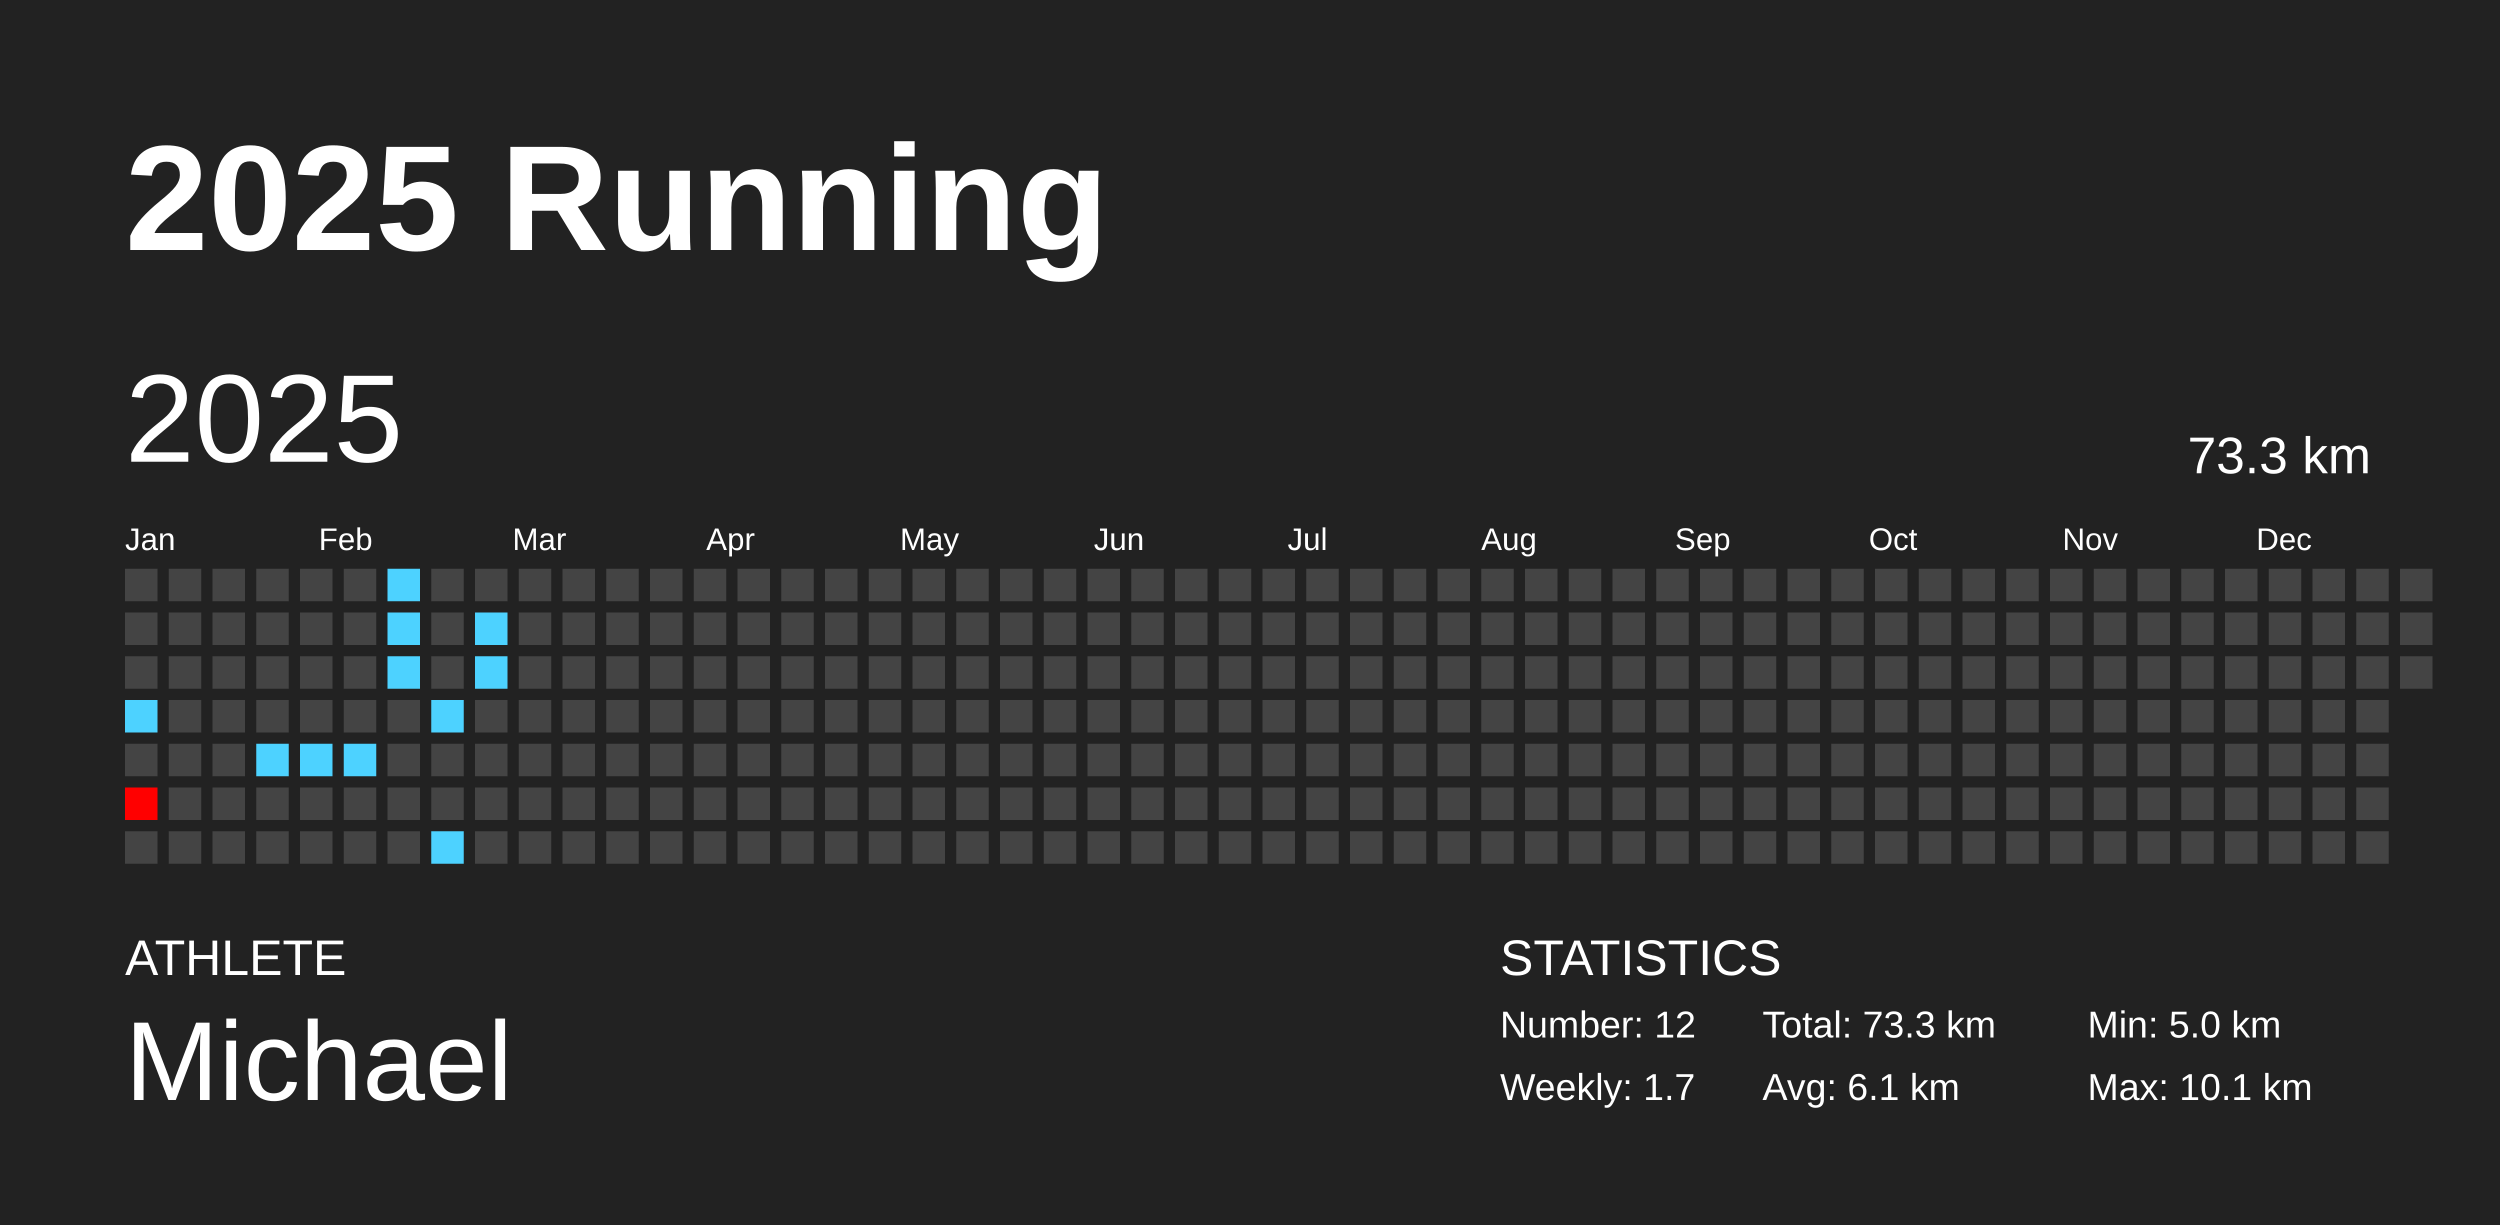
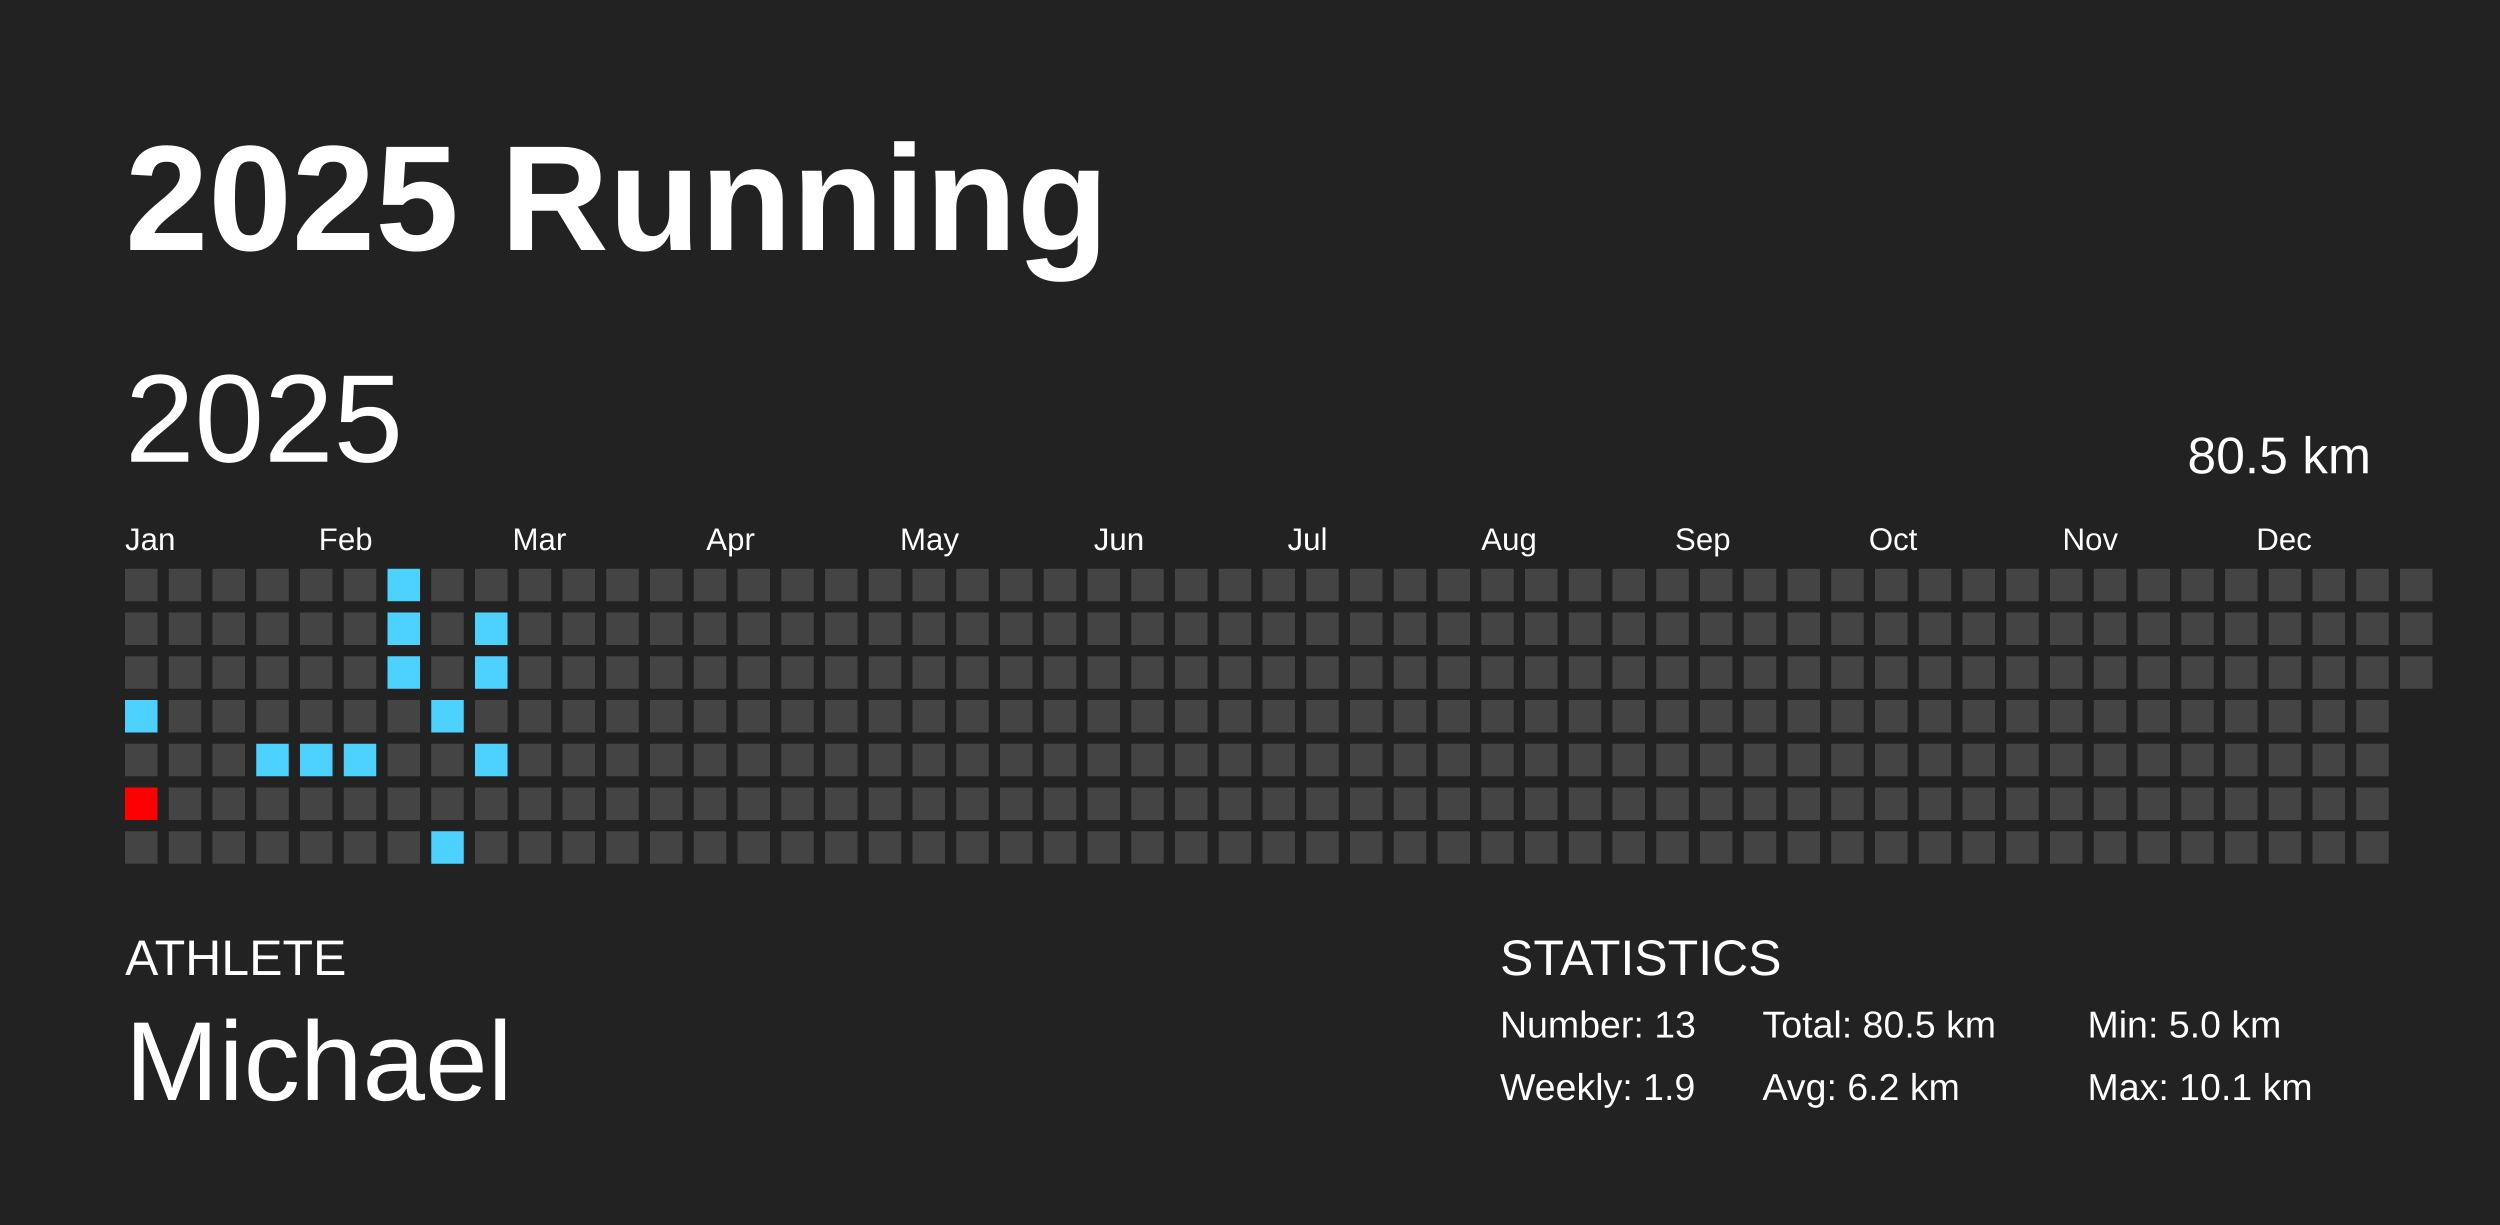
<svg xmlns="http://www.w3.org/2000/svg" baseProfile="full" height="98mm" version="1.1" viewBox="0,0,200,98" width="200mm">
  <defs />
  <rect fill="#222222" height="98" width="200" x="0" y="0" />
  <text fill="#FFFFFF" style="font-size:12px; font-family:Arial; font-weight:bold;" x="10" y="20">2025 Running</text>
  <text fill="#FFFFFF" style="font-size:4px; font-family:Arial" x="10" y="78">ATHLETE</text>
  <text fill="#FFFFFF" style="font-size:9px; font-family:Arial" x="10" y="88">Michael</text>
  <text fill="#FFFFFF" style="font-size:4px; font-family:Arial" x="120" y="78">STATISTICS</text>
-   <text fill="#FFFFFF" style="font-size:3px; font-family:Arial" x="120" y="83">Number: 12</text>
-   <text fill="#FFFFFF" style="font-size:3px; font-family:Arial" x="120" y="88">Weekly: 1.7</text>
-   <text fill="#FFFFFF" style="font-size:3px; font-family:Arial" x="141" y="83">Total: 73.3 km</text>
-   <text fill="#FFFFFF" style="font-size:3px; font-family:Arial" x="141" y="88">Avg: 6.1 km</text>
+   <text fill="#FFFFFF" style="font-size:3px; font-family:Arial" x="120" y="83">Number: 13</text>
+   <text fill="#FFFFFF" style="font-size:3px; font-family:Arial" x="120" y="88">Weekly: 1.9</text>
+   <text fill="#FFFFFF" style="font-size:3px; font-family:Arial" x="141" y="83">Total: 80.5 km</text>
+   <text fill="#FFFFFF" style="font-size:3px; font-family:Arial" x="141" y="88">Avg: 6.2 km</text>
  <text fill="#FFFFFF" style="font-size:3px; font-family:Arial" x="167" y="83">Min: 5.0 km</text>
  <text fill="#FFFFFF" style="font-size:3px; font-family:Arial" x="167" y="88">Max: 10.1 km</text>
  <text dominant-baseline="hanging" fill="#FFFFFF" style="font-size:10.0px; font-family:Arial;" x="10" y="30">2025</text>
-   <text dominant-baseline="hanging" fill="#FFFFFF" style="font-size:4.125px; font-family:Arial;" x="175" y="35">73.3 km</text>
+   <text dominant-baseline="hanging" fill="#FFFFFF" style="font-size:4.125px; font-family:Arial;" x="175" y="35">80.5 km</text>
  <text fill="#FFFFFF" style="font-size:2.5px; font-family:Arial" x="10.0" y="44">Jan</text>
  <text fill="#FFFFFF" style="font-size:2.5px; font-family:Arial" x="25.5" y="44">Feb</text>
  <text fill="#FFFFFF" style="font-size:2.5px; font-family:Arial" x="41.0" y="44">Mar</text>
  <text fill="#FFFFFF" style="font-size:2.5px; font-family:Arial" x="56.5" y="44">Apr</text>
  <text fill="#FFFFFF" style="font-size:2.5px; font-family:Arial" x="72.0" y="44">May</text>
  <text fill="#FFFFFF" style="font-size:2.5px; font-family:Arial" x="87.5" y="44">Jun</text>
  <text fill="#FFFFFF" style="font-size:2.5px; font-family:Arial" x="103.0" y="44">Jul</text>
  <text fill="#FFFFFF" style="font-size:2.5px; font-family:Arial" x="118.5" y="44">Aug</text>
  <text fill="#FFFFFF" style="font-size:2.5px; font-family:Arial" x="134.0" y="44">Sep</text>
  <text fill="#FFFFFF" style="font-size:2.5px; font-family:Arial" x="149.5" y="44">Oct</text>
  <text fill="#FFFFFF" style="font-size:2.5px; font-family:Arial" x="165.0" y="44">Nov</text>
  <text fill="#FFFFFF" style="font-size:2.5px; font-family:Arial" x="180.5" y="44">Dec</text>
  <rect fill="#444444" height="2.6" width="2.6" x="10.0" y="45.5" />
  <rect fill="#444444" height="2.6" width="2.6" x="10.0" y="49.0" />
  <rect fill="#444444" height="2.6" width="2.6" x="10.0" y="52.5" />
  <rect fill="#4dd2ff" height="2.6" width="2.6" x="10.0" y="56.0" />
  <rect fill="#444444" height="2.6" width="2.6" x="10.0" y="59.5" />
  <rect fill="#ff0000" height="2.6" width="2.6" x="10.0" y="63.0" />
  <rect fill="#444444" height="2.6" width="2.6" x="10.0" y="66.5" />
  <rect fill="#444444" height="2.6" width="2.6" x="13.5" y="45.5" />
  <rect fill="#444444" height="2.6" width="2.6" x="13.5" y="49.0" />
  <rect fill="#444444" height="2.6" width="2.6" x="13.5" y="52.5" />
  <rect fill="#444444" height="2.6" width="2.6" x="13.5" y="56.0" />
  <rect fill="#444444" height="2.6" width="2.6" x="13.5" y="59.5" />
  <rect fill="#444444" height="2.6" width="2.6" x="13.5" y="63.0" />
  <rect fill="#444444" height="2.6" width="2.6" x="13.5" y="66.5" />
  <rect fill="#444444" height="2.6" width="2.6" x="17.0" y="45.5" />
  <rect fill="#444444" height="2.6" width="2.6" x="17.0" y="49.0" />
  <rect fill="#444444" height="2.6" width="2.6" x="17.0" y="52.5" />
  <rect fill="#444444" height="2.6" width="2.6" x="17.0" y="56.0" />
  <rect fill="#444444" height="2.6" width="2.6" x="17.0" y="59.5" />
  <rect fill="#444444" height="2.6" width="2.6" x="17.0" y="63.0" />
  <rect fill="#444444" height="2.6" width="2.6" x="17.0" y="66.5" />
  <rect fill="#444444" height="2.6" width="2.6" x="20.5" y="45.5" />
  <rect fill="#444444" height="2.6" width="2.6" x="20.5" y="49.0" />
  <rect fill="#444444" height="2.6" width="2.6" x="20.5" y="52.5" />
  <rect fill="#444444" height="2.6" width="2.6" x="20.5" y="56.0" />
  <rect fill="#4dd2ff" height="2.6" width="2.6" x="20.5" y="59.5" />
  <rect fill="#444444" height="2.6" width="2.6" x="20.5" y="63.0" />
  <rect fill="#444444" height="2.6" width="2.6" x="20.5" y="66.5" />
  <rect fill="#444444" height="2.6" width="2.6" x="24.0" y="45.5" />
  <rect fill="#444444" height="2.6" width="2.6" x="24.0" y="49.0" />
  <rect fill="#444444" height="2.6" width="2.6" x="24.0" y="52.5" />
  <rect fill="#444444" height="2.6" width="2.6" x="24.0" y="56.0" />
  <rect fill="#4dd2ff" height="2.6" width="2.6" x="24.0" y="59.5" />
  <rect fill="#444444" height="2.6" width="2.6" x="24.0" y="63.0" />
  <rect fill="#444444" height="2.6" width="2.6" x="24.0" y="66.5" />
  <rect fill="#444444" height="2.6" width="2.6" x="27.5" y="45.5" />
  <rect fill="#444444" height="2.6" width="2.6" x="27.5" y="49.0" />
  <rect fill="#444444" height="2.6" width="2.6" x="27.5" y="52.5" />
  <rect fill="#444444" height="2.6" width="2.6" x="27.5" y="56.0" />
  <rect fill="#4dd2ff" height="2.6" width="2.6" x="27.5" y="59.5" />
  <rect fill="#444444" height="2.6" width="2.6" x="27.5" y="63.0" />
  <rect fill="#444444" height="2.6" width="2.6" x="27.5" y="66.5" />
  <rect fill="#4dd2ff" height="2.6" width="2.6" x="31.0" y="45.5" />
  <rect fill="#4dd2ff" height="2.6" width="2.6" x="31.0" y="49.0" />
  <rect fill="#4dd2ff" height="2.6" width="2.6" x="31.0" y="52.5" />
  <rect fill="#444444" height="2.6" width="2.6" x="31.0" y="56.0" />
  <rect fill="#444444" height="2.6" width="2.6" x="31.0" y="59.5" />
  <rect fill="#444444" height="2.6" width="2.6" x="31.0" y="63.0" />
  <rect fill="#444444" height="2.6" width="2.6" x="31.0" y="66.5" />
  <rect fill="#444444" height="2.6" width="2.6" x="34.5" y="45.5" />
  <rect fill="#444444" height="2.6" width="2.6" x="34.5" y="49.0" />
  <rect fill="#444444" height="2.6" width="2.6" x="34.5" y="52.5" />
  <rect fill="#4dd2ff" height="2.6" width="2.6" x="34.5" y="56.0" />
  <rect fill="#444444" height="2.6" width="2.6" x="34.5" y="59.5" />
  <rect fill="#444444" height="2.6" width="2.6" x="34.5" y="63.0" />
  <rect fill="#4dd2ff" height="2.6" width="2.6" x="34.5" y="66.5" />
  <rect fill="#444444" height="2.6" width="2.6" x="38.0" y="45.5" />
  <rect fill="#4dd2ff" height="2.6" width="2.6" x="38.0" y="49.0" />
  <rect fill="#4dd2ff" height="2.6" width="2.6" x="38.0" y="52.5" />
  <rect fill="#444444" height="2.6" width="2.6" x="38.0" y="56.0" />
-   <rect fill="#444444" height="2.6" width="2.6" x="38.0" y="59.5" />
+   <rect fill="#4dd2ff" height="2.6" width="2.6" x="38.0" y="59.5" />
  <rect fill="#444444" height="2.6" width="2.6" x="38.0" y="63.0" />
  <rect fill="#444444" height="2.6" width="2.6" x="38.0" y="66.5" />
  <rect fill="#444444" height="2.6" width="2.6" x="41.5" y="45.5" />
  <rect fill="#444444" height="2.6" width="2.6" x="41.5" y="49.0" />
  <rect fill="#444444" height="2.6" width="2.6" x="41.5" y="52.5" />
  <rect fill="#444444" height="2.6" width="2.6" x="41.5" y="56.0" />
  <rect fill="#444444" height="2.6" width="2.6" x="41.5" y="59.5" />
  <rect fill="#444444" height="2.6" width="2.6" x="41.5" y="63.0" />
  <rect fill="#444444" height="2.6" width="2.6" x="41.5" y="66.5" />
  <rect fill="#444444" height="2.6" width="2.6" x="45.0" y="45.5" />
  <rect fill="#444444" height="2.6" width="2.6" x="45.0" y="49.0" />
  <rect fill="#444444" height="2.6" width="2.6" x="45.0" y="52.5" />
  <rect fill="#444444" height="2.6" width="2.6" x="45.0" y="56.0" />
  <rect fill="#444444" height="2.6" width="2.6" x="45.0" y="59.5" />
  <rect fill="#444444" height="2.6" width="2.6" x="45.0" y="63.0" />
  <rect fill="#444444" height="2.6" width="2.6" x="45.0" y="66.5" />
  <rect fill="#444444" height="2.6" width="2.6" x="48.5" y="45.5" />
  <rect fill="#444444" height="2.6" width="2.6" x="48.5" y="49.0" />
  <rect fill="#444444" height="2.6" width="2.6" x="48.5" y="52.5" />
  <rect fill="#444444" height="2.6" width="2.6" x="48.5" y="56.0" />
  <rect fill="#444444" height="2.6" width="2.6" x="48.5" y="59.5" />
  <rect fill="#444444" height="2.6" width="2.6" x="48.5" y="63.0" />
  <rect fill="#444444" height="2.6" width="2.6" x="48.5" y="66.5" />
  <rect fill="#444444" height="2.6" width="2.6" x="52.0" y="45.5" />
  <rect fill="#444444" height="2.6" width="2.6" x="52.0" y="49.0" />
  <rect fill="#444444" height="2.6" width="2.6" x="52.0" y="52.5" />
  <rect fill="#444444" height="2.6" width="2.6" x="52.0" y="56.0" />
  <rect fill="#444444" height="2.6" width="2.6" x="52.0" y="59.5" />
  <rect fill="#444444" height="2.6" width="2.6" x="52.0" y="63.0" />
  <rect fill="#444444" height="2.6" width="2.6" x="52.0" y="66.5" />
  <rect fill="#444444" height="2.6" width="2.6" x="55.5" y="45.5" />
  <rect fill="#444444" height="2.6" width="2.6" x="55.5" y="49.0" />
  <rect fill="#444444" height="2.6" width="2.6" x="55.5" y="52.5" />
  <rect fill="#444444" height="2.6" width="2.6" x="55.5" y="56.0" />
  <rect fill="#444444" height="2.6" width="2.6" x="55.5" y="59.5" />
  <rect fill="#444444" height="2.6" width="2.6" x="55.5" y="63.0" />
  <rect fill="#444444" height="2.6" width="2.6" x="55.5" y="66.5" />
  <rect fill="#444444" height="2.6" width="2.6" x="59.0" y="45.5" />
  <rect fill="#444444" height="2.6" width="2.6" x="59.0" y="49.0" />
  <rect fill="#444444" height="2.6" width="2.6" x="59.0" y="52.5" />
  <rect fill="#444444" height="2.6" width="2.6" x="59.0" y="56.0" />
  <rect fill="#444444" height="2.6" width="2.6" x="59.0" y="59.5" />
  <rect fill="#444444" height="2.6" width="2.6" x="59.0" y="63.0" />
  <rect fill="#444444" height="2.6" width="2.6" x="59.0" y="66.5" />
  <rect fill="#444444" height="2.6" width="2.6" x="62.5" y="45.5" />
  <rect fill="#444444" height="2.6" width="2.6" x="62.5" y="49.0" />
  <rect fill="#444444" height="2.6" width="2.6" x="62.5" y="52.5" />
  <rect fill="#444444" height="2.6" width="2.6" x="62.5" y="56.0" />
  <rect fill="#444444" height="2.6" width="2.6" x="62.5" y="59.5" />
  <rect fill="#444444" height="2.6" width="2.6" x="62.5" y="63.0" />
  <rect fill="#444444" height="2.6" width="2.6" x="62.5" y="66.5" />
  <rect fill="#444444" height="2.6" width="2.6" x="66.0" y="45.5" />
  <rect fill="#444444" height="2.6" width="2.6" x="66.0" y="49.0" />
  <rect fill="#444444" height="2.6" width="2.6" x="66.0" y="52.5" />
  <rect fill="#444444" height="2.6" width="2.6" x="66.0" y="56.0" />
  <rect fill="#444444" height="2.6" width="2.6" x="66.0" y="59.5" />
  <rect fill="#444444" height="2.6" width="2.6" x="66.0" y="63.0" />
  <rect fill="#444444" height="2.6" width="2.6" x="66.0" y="66.5" />
  <rect fill="#444444" height="2.6" width="2.6" x="69.5" y="45.5" />
  <rect fill="#444444" height="2.6" width="2.6" x="69.5" y="49.0" />
  <rect fill="#444444" height="2.6" width="2.6" x="69.5" y="52.5" />
  <rect fill="#444444" height="2.6" width="2.6" x="69.5" y="56.0" />
  <rect fill="#444444" height="2.6" width="2.6" x="69.5" y="59.5" />
  <rect fill="#444444" height="2.6" width="2.6" x="69.5" y="63.0" />
  <rect fill="#444444" height="2.6" width="2.6" x="69.5" y="66.5" />
  <rect fill="#444444" height="2.6" width="2.6" x="73.0" y="45.5" />
  <rect fill="#444444" height="2.6" width="2.6" x="73.0" y="49.0" />
  <rect fill="#444444" height="2.6" width="2.6" x="73.0" y="52.5" />
  <rect fill="#444444" height="2.6" width="2.6" x="73.0" y="56.0" />
  <rect fill="#444444" height="2.6" width="2.6" x="73.0" y="59.5" />
  <rect fill="#444444" height="2.6" width="2.6" x="73.0" y="63.0" />
  <rect fill="#444444" height="2.6" width="2.6" x="73.0" y="66.5" />
  <rect fill="#444444" height="2.6" width="2.6" x="76.5" y="45.5" />
  <rect fill="#444444" height="2.6" width="2.6" x="76.5" y="49.0" />
  <rect fill="#444444" height="2.6" width="2.6" x="76.5" y="52.5" />
  <rect fill="#444444" height="2.6" width="2.6" x="76.5" y="56.0" />
  <rect fill="#444444" height="2.6" width="2.6" x="76.5" y="59.5" />
  <rect fill="#444444" height="2.6" width="2.6" x="76.5" y="63.0" />
  <rect fill="#444444" height="2.6" width="2.6" x="76.5" y="66.5" />
  <rect fill="#444444" height="2.6" width="2.6" x="80.0" y="45.5" />
  <rect fill="#444444" height="2.6" width="2.6" x="80.0" y="49.0" />
  <rect fill="#444444" height="2.6" width="2.6" x="80.0" y="52.5" />
  <rect fill="#444444" height="2.6" width="2.6" x="80.0" y="56.0" />
  <rect fill="#444444" height="2.6" width="2.6" x="80.0" y="59.5" />
  <rect fill="#444444" height="2.6" width="2.6" x="80.0" y="63.0" />
  <rect fill="#444444" height="2.6" width="2.6" x="80.0" y="66.5" />
  <rect fill="#444444" height="2.6" width="2.6" x="83.5" y="45.5" />
  <rect fill="#444444" height="2.6" width="2.6" x="83.5" y="49.0" />
  <rect fill="#444444" height="2.6" width="2.6" x="83.5" y="52.5" />
  <rect fill="#444444" height="2.6" width="2.6" x="83.5" y="56.0" />
  <rect fill="#444444" height="2.6" width="2.6" x="83.5" y="59.5" />
  <rect fill="#444444" height="2.6" width="2.6" x="83.5" y="63.0" />
  <rect fill="#444444" height="2.6" width="2.6" x="83.5" y="66.5" />
  <rect fill="#444444" height="2.6" width="2.6" x="87.0" y="45.5" />
  <rect fill="#444444" height="2.6" width="2.6" x="87.0" y="49.0" />
  <rect fill="#444444" height="2.6" width="2.6" x="87.0" y="52.5" />
  <rect fill="#444444" height="2.6" width="2.6" x="87.0" y="56.0" />
  <rect fill="#444444" height="2.6" width="2.6" x="87.0" y="59.5" />
  <rect fill="#444444" height="2.6" width="2.6" x="87.0" y="63.0" />
  <rect fill="#444444" height="2.6" width="2.6" x="87.0" y="66.5" />
  <rect fill="#444444" height="2.6" width="2.6" x="90.5" y="45.5" />
  <rect fill="#444444" height="2.6" width="2.6" x="90.5" y="49.0" />
  <rect fill="#444444" height="2.6" width="2.6" x="90.5" y="52.5" />
  <rect fill="#444444" height="2.6" width="2.6" x="90.5" y="56.0" />
  <rect fill="#444444" height="2.6" width="2.6" x="90.5" y="59.5" />
  <rect fill="#444444" height="2.6" width="2.6" x="90.5" y="63.0" />
  <rect fill="#444444" height="2.6" width="2.6" x="90.5" y="66.5" />
  <rect fill="#444444" height="2.6" width="2.6" x="94.0" y="45.5" />
  <rect fill="#444444" height="2.6" width="2.6" x="94.0" y="49.0" />
  <rect fill="#444444" height="2.6" width="2.6" x="94.0" y="52.5" />
  <rect fill="#444444" height="2.6" width="2.6" x="94.0" y="56.0" />
  <rect fill="#444444" height="2.6" width="2.6" x="94.0" y="59.5" />
  <rect fill="#444444" height="2.6" width="2.6" x="94.0" y="63.0" />
  <rect fill="#444444" height="2.6" width="2.6" x="94.0" y="66.5" />
  <rect fill="#444444" height="2.6" width="2.6" x="97.5" y="45.5" />
  <rect fill="#444444" height="2.6" width="2.6" x="97.5" y="49.0" />
  <rect fill="#444444" height="2.6" width="2.6" x="97.5" y="52.5" />
  <rect fill="#444444" height="2.6" width="2.6" x="97.5" y="56.0" />
  <rect fill="#444444" height="2.6" width="2.6" x="97.5" y="59.5" />
  <rect fill="#444444" height="2.6" width="2.6" x="97.5" y="63.0" />
  <rect fill="#444444" height="2.6" width="2.6" x="97.5" y="66.5" />
  <rect fill="#444444" height="2.6" width="2.6" x="101.0" y="45.5" />
  <rect fill="#444444" height="2.6" width="2.6" x="101.0" y="49.0" />
  <rect fill="#444444" height="2.6" width="2.6" x="101.0" y="52.5" />
  <rect fill="#444444" height="2.6" width="2.6" x="101.0" y="56.0" />
  <rect fill="#444444" height="2.6" width="2.6" x="101.0" y="59.5" />
  <rect fill="#444444" height="2.6" width="2.6" x="101.0" y="63.0" />
  <rect fill="#444444" height="2.6" width="2.6" x="101.0" y="66.5" />
  <rect fill="#444444" height="2.6" width="2.6" x="104.5" y="45.5" />
  <rect fill="#444444" height="2.6" width="2.6" x="104.5" y="49.0" />
  <rect fill="#444444" height="2.6" width="2.6" x="104.5" y="52.5" />
  <rect fill="#444444" height="2.6" width="2.6" x="104.5" y="56.0" />
  <rect fill="#444444" height="2.6" width="2.6" x="104.5" y="59.5" />
  <rect fill="#444444" height="2.6" width="2.6" x="104.5" y="63.0" />
  <rect fill="#444444" height="2.6" width="2.6" x="104.5" y="66.5" />
  <rect fill="#444444" height="2.6" width="2.6" x="108.0" y="45.5" />
  <rect fill="#444444" height="2.6" width="2.6" x="108.0" y="49.0" />
  <rect fill="#444444" height="2.6" width="2.6" x="108.0" y="52.5" />
  <rect fill="#444444" height="2.6" width="2.6" x="108.0" y="56.0" />
  <rect fill="#444444" height="2.6" width="2.6" x="108.0" y="59.5" />
  <rect fill="#444444" height="2.6" width="2.6" x="108.0" y="63.0" />
  <rect fill="#444444" height="2.6" width="2.6" x="108.0" y="66.5" />
  <rect fill="#444444" height="2.6" width="2.6" x="111.5" y="45.5" />
  <rect fill="#444444" height="2.6" width="2.6" x="111.5" y="49.0" />
  <rect fill="#444444" height="2.6" width="2.6" x="111.5" y="52.5" />
  <rect fill="#444444" height="2.6" width="2.6" x="111.5" y="56.0" />
  <rect fill="#444444" height="2.6" width="2.6" x="111.5" y="59.5" />
  <rect fill="#444444" height="2.6" width="2.6" x="111.5" y="63.0" />
  <rect fill="#444444" height="2.6" width="2.6" x="111.5" y="66.5" />
  <rect fill="#444444" height="2.6" width="2.6" x="115.0" y="45.5" />
  <rect fill="#444444" height="2.6" width="2.6" x="115.0" y="49.0" />
  <rect fill="#444444" height="2.6" width="2.6" x="115.0" y="52.5" />
  <rect fill="#444444" height="2.6" width="2.6" x="115.0" y="56.0" />
  <rect fill="#444444" height="2.6" width="2.6" x="115.0" y="59.5" />
  <rect fill="#444444" height="2.6" width="2.6" x="115.0" y="63.0" />
  <rect fill="#444444" height="2.6" width="2.6" x="115.0" y="66.5" />
  <rect fill="#444444" height="2.6" width="2.6" x="118.5" y="45.5" />
  <rect fill="#444444" height="2.6" width="2.6" x="118.5" y="49.0" />
  <rect fill="#444444" height="2.6" width="2.6" x="118.5" y="52.5" />
  <rect fill="#444444" height="2.6" width="2.6" x="118.5" y="56.0" />
  <rect fill="#444444" height="2.6" width="2.6" x="118.5" y="59.5" />
  <rect fill="#444444" height="2.6" width="2.6" x="118.5" y="63.0" />
  <rect fill="#444444" height="2.6" width="2.6" x="118.5" y="66.5" />
  <rect fill="#444444" height="2.6" width="2.6" x="122.0" y="45.5" />
  <rect fill="#444444" height="2.6" width="2.6" x="122.0" y="49.0" />
  <rect fill="#444444" height="2.6" width="2.6" x="122.0" y="52.5" />
  <rect fill="#444444" height="2.6" width="2.6" x="122.0" y="56.0" />
  <rect fill="#444444" height="2.6" width="2.6" x="122.0" y="59.5" />
  <rect fill="#444444" height="2.6" width="2.6" x="122.0" y="63.0" />
  <rect fill="#444444" height="2.6" width="2.6" x="122.0" y="66.5" />
  <rect fill="#444444" height="2.6" width="2.6" x="125.5" y="45.5" />
  <rect fill="#444444" height="2.6" width="2.6" x="125.5" y="49.0" />
  <rect fill="#444444" height="2.6" width="2.6" x="125.5" y="52.5" />
  <rect fill="#444444" height="2.6" width="2.6" x="125.5" y="56.0" />
  <rect fill="#444444" height="2.6" width="2.6" x="125.5" y="59.5" />
  <rect fill="#444444" height="2.6" width="2.6" x="125.5" y="63.0" />
  <rect fill="#444444" height="2.6" width="2.6" x="125.5" y="66.5" />
  <rect fill="#444444" height="2.6" width="2.6" x="129.0" y="45.5" />
  <rect fill="#444444" height="2.6" width="2.6" x="129.0" y="49.0" />
  <rect fill="#444444" height="2.6" width="2.6" x="129.0" y="52.5" />
  <rect fill="#444444" height="2.6" width="2.6" x="129.0" y="56.0" />
  <rect fill="#444444" height="2.6" width="2.6" x="129.0" y="59.5" />
  <rect fill="#444444" height="2.6" width="2.6" x="129.0" y="63.0" />
  <rect fill="#444444" height="2.6" width="2.6" x="129.0" y="66.5" />
  <rect fill="#444444" height="2.6" width="2.6" x="132.5" y="45.5" />
  <rect fill="#444444" height="2.6" width="2.6" x="132.5" y="49.0" />
  <rect fill="#444444" height="2.6" width="2.6" x="132.5" y="52.5" />
  <rect fill="#444444" height="2.6" width="2.6" x="132.5" y="56.0" />
  <rect fill="#444444" height="2.6" width="2.6" x="132.5" y="59.5" />
  <rect fill="#444444" height="2.6" width="2.6" x="132.5" y="63.0" />
  <rect fill="#444444" height="2.6" width="2.6" x="132.5" y="66.5" />
  <rect fill="#444444" height="2.6" width="2.6" x="136.0" y="45.5" />
  <rect fill="#444444" height="2.6" width="2.6" x="136.0" y="49.0" />
  <rect fill="#444444" height="2.6" width="2.6" x="136.0" y="52.5" />
  <rect fill="#444444" height="2.6" width="2.6" x="136.0" y="56.0" />
  <rect fill="#444444" height="2.6" width="2.6" x="136.0" y="59.5" />
  <rect fill="#444444" height="2.6" width="2.6" x="136.0" y="63.0" />
  <rect fill="#444444" height="2.6" width="2.6" x="136.0" y="66.5" />
  <rect fill="#444444" height="2.6" width="2.6" x="139.5" y="45.5" />
  <rect fill="#444444" height="2.6" width="2.6" x="139.5" y="49.0" />
  <rect fill="#444444" height="2.6" width="2.6" x="139.5" y="52.5" />
  <rect fill="#444444" height="2.6" width="2.6" x="139.5" y="56.0" />
  <rect fill="#444444" height="2.6" width="2.6" x="139.5" y="59.5" />
  <rect fill="#444444" height="2.6" width="2.6" x="139.5" y="63.0" />
  <rect fill="#444444" height="2.6" width="2.6" x="139.5" y="66.5" />
  <rect fill="#444444" height="2.6" width="2.6" x="143.0" y="45.5" />
  <rect fill="#444444" height="2.6" width="2.6" x="143.0" y="49.0" />
  <rect fill="#444444" height="2.6" width="2.6" x="143.0" y="52.5" />
  <rect fill="#444444" height="2.6" width="2.6" x="143.0" y="56.0" />
  <rect fill="#444444" height="2.6" width="2.6" x="143.0" y="59.5" />
  <rect fill="#444444" height="2.6" width="2.6" x="143.0" y="63.0" />
  <rect fill="#444444" height="2.6" width="2.6" x="143.0" y="66.5" />
  <rect fill="#444444" height="2.6" width="2.6" x="146.5" y="45.5" />
  <rect fill="#444444" height="2.6" width="2.6" x="146.5" y="49.0" />
  <rect fill="#444444" height="2.6" width="2.6" x="146.5" y="52.5" />
  <rect fill="#444444" height="2.6" width="2.6" x="146.5" y="56.0" />
  <rect fill="#444444" height="2.6" width="2.6" x="146.5" y="59.5" />
  <rect fill="#444444" height="2.6" width="2.6" x="146.5" y="63.0" />
  <rect fill="#444444" height="2.6" width="2.6" x="146.5" y="66.5" />
  <rect fill="#444444" height="2.6" width="2.6" x="150.0" y="45.5" />
  <rect fill="#444444" height="2.6" width="2.6" x="150.0" y="49.0" />
  <rect fill="#444444" height="2.6" width="2.6" x="150.0" y="52.5" />
  <rect fill="#444444" height="2.6" width="2.6" x="150.0" y="56.0" />
  <rect fill="#444444" height="2.6" width="2.6" x="150.0" y="59.5" />
  <rect fill="#444444" height="2.6" width="2.6" x="150.0" y="63.0" />
  <rect fill="#444444" height="2.6" width="2.6" x="150.0" y="66.5" />
  <rect fill="#444444" height="2.6" width="2.6" x="153.5" y="45.5" />
  <rect fill="#444444" height="2.6" width="2.6" x="153.5" y="49.0" />
  <rect fill="#444444" height="2.6" width="2.6" x="153.5" y="52.5" />
  <rect fill="#444444" height="2.6" width="2.6" x="153.5" y="56.0" />
  <rect fill="#444444" height="2.6" width="2.6" x="153.5" y="59.5" />
  <rect fill="#444444" height="2.6" width="2.6" x="153.5" y="63.0" />
  <rect fill="#444444" height="2.6" width="2.6" x="153.5" y="66.5" />
  <rect fill="#444444" height="2.6" width="2.6" x="157.0" y="45.5" />
  <rect fill="#444444" height="2.6" width="2.6" x="157.0" y="49.0" />
  <rect fill="#444444" height="2.6" width="2.6" x="157.0" y="52.5" />
  <rect fill="#444444" height="2.6" width="2.6" x="157.0" y="56.0" />
  <rect fill="#444444" height="2.6" width="2.6" x="157.0" y="59.5" />
  <rect fill="#444444" height="2.6" width="2.6" x="157.0" y="63.0" />
  <rect fill="#444444" height="2.6" width="2.6" x="157.0" y="66.5" />
  <rect fill="#444444" height="2.6" width="2.6" x="160.5" y="45.5" />
  <rect fill="#444444" height="2.6" width="2.6" x="160.5" y="49.0" />
  <rect fill="#444444" height="2.6" width="2.6" x="160.5" y="52.5" />
  <rect fill="#444444" height="2.6" width="2.6" x="160.5" y="56.0" />
  <rect fill="#444444" height="2.6" width="2.6" x="160.5" y="59.5" />
  <rect fill="#444444" height="2.6" width="2.6" x="160.5" y="63.0" />
  <rect fill="#444444" height="2.6" width="2.6" x="160.5" y="66.5" />
  <rect fill="#444444" height="2.6" width="2.6" x="164.0" y="45.5" />
  <rect fill="#444444" height="2.6" width="2.6" x="164.0" y="49.0" />
  <rect fill="#444444" height="2.6" width="2.6" x="164.0" y="52.5" />
  <rect fill="#444444" height="2.6" width="2.6" x="164.0" y="56.0" />
  <rect fill="#444444" height="2.6" width="2.6" x="164.0" y="59.5" />
  <rect fill="#444444" height="2.6" width="2.6" x="164.0" y="63.0" />
  <rect fill="#444444" height="2.6" width="2.6" x="164.0" y="66.5" />
  <rect fill="#444444" height="2.6" width="2.6" x="167.5" y="45.5" />
  <rect fill="#444444" height="2.6" width="2.6" x="167.5" y="49.0" />
  <rect fill="#444444" height="2.6" width="2.6" x="167.5" y="52.5" />
  <rect fill="#444444" height="2.6" width="2.6" x="167.5" y="56.0" />
  <rect fill="#444444" height="2.6" width="2.6" x="167.5" y="59.5" />
  <rect fill="#444444" height="2.6" width="2.6" x="167.5" y="63.0" />
  <rect fill="#444444" height="2.6" width="2.6" x="167.5" y="66.5" />
  <rect fill="#444444" height="2.6" width="2.6" x="171.0" y="45.5" />
  <rect fill="#444444" height="2.6" width="2.6" x="171.0" y="49.0" />
  <rect fill="#444444" height="2.6" width="2.6" x="171.0" y="52.5" />
  <rect fill="#444444" height="2.6" width="2.6" x="171.0" y="56.0" />
  <rect fill="#444444" height="2.6" width="2.6" x="171.0" y="59.5" />
  <rect fill="#444444" height="2.6" width="2.6" x="171.0" y="63.0" />
  <rect fill="#444444" height="2.6" width="2.6" x="171.0" y="66.5" />
  <rect fill="#444444" height="2.6" width="2.6" x="174.5" y="45.5" />
  <rect fill="#444444" height="2.6" width="2.6" x="174.5" y="49.0" />
  <rect fill="#444444" height="2.6" width="2.6" x="174.5" y="52.5" />
  <rect fill="#444444" height="2.6" width="2.6" x="174.5" y="56.0" />
  <rect fill="#444444" height="2.6" width="2.6" x="174.5" y="59.5" />
  <rect fill="#444444" height="2.6" width="2.6" x="174.5" y="63.0" />
  <rect fill="#444444" height="2.6" width="2.6" x="174.5" y="66.5" />
  <rect fill="#444444" height="2.6" width="2.6" x="178.0" y="45.5" />
  <rect fill="#444444" height="2.6" width="2.6" x="178.0" y="49.0" />
  <rect fill="#444444" height="2.6" width="2.6" x="178.0" y="52.5" />
  <rect fill="#444444" height="2.6" width="2.6" x="178.0" y="56.0" />
  <rect fill="#444444" height="2.6" width="2.6" x="178.0" y="59.5" />
  <rect fill="#444444" height="2.6" width="2.6" x="178.0" y="63.0" />
  <rect fill="#444444" height="2.6" width="2.6" x="178.0" y="66.5" />
  <rect fill="#444444" height="2.6" width="2.6" x="181.5" y="45.5" />
  <rect fill="#444444" height="2.6" width="2.6" x="181.5" y="49.0" />
  <rect fill="#444444" height="2.6" width="2.6" x="181.5" y="52.5" />
  <rect fill="#444444" height="2.6" width="2.6" x="181.5" y="56.0" />
  <rect fill="#444444" height="2.6" width="2.6" x="181.5" y="59.5" />
  <rect fill="#444444" height="2.6" width="2.6" x="181.5" y="63.0" />
  <rect fill="#444444" height="2.6" width="2.6" x="181.5" y="66.5" />
  <rect fill="#444444" height="2.6" width="2.6" x="185.0" y="45.5" />
  <rect fill="#444444" height="2.6" width="2.6" x="185.0" y="49.0" />
  <rect fill="#444444" height="2.6" width="2.6" x="185.0" y="52.5" />
  <rect fill="#444444" height="2.6" width="2.6" x="185.0" y="56.0" />
  <rect fill="#444444" height="2.6" width="2.6" x="185.0" y="59.5" />
  <rect fill="#444444" height="2.6" width="2.6" x="185.0" y="63.0" />
  <rect fill="#444444" height="2.6" width="2.6" x="185.0" y="66.5" />
  <rect fill="#444444" height="2.6" width="2.6" x="188.5" y="45.5" />
  <rect fill="#444444" height="2.6" width="2.6" x="188.5" y="49.0" />
  <rect fill="#444444" height="2.6" width="2.6" x="188.5" y="52.5" />
  <rect fill="#444444" height="2.6" width="2.6" x="188.5" y="56.0" />
  <rect fill="#444444" height="2.6" width="2.6" x="188.5" y="59.5" />
  <rect fill="#444444" height="2.6" width="2.6" x="188.5" y="63.0" />
  <rect fill="#444444" height="2.6" width="2.6" x="188.5" y="66.5" />
  <rect fill="#444444" height="2.6" width="2.6" x="192.0" y="45.5" />
  <rect fill="#444444" height="2.6" width="2.6" x="192.0" y="49.0" />
  <rect fill="#444444" height="2.6" width="2.6" x="192.0" y="52.5" />
</svg>
